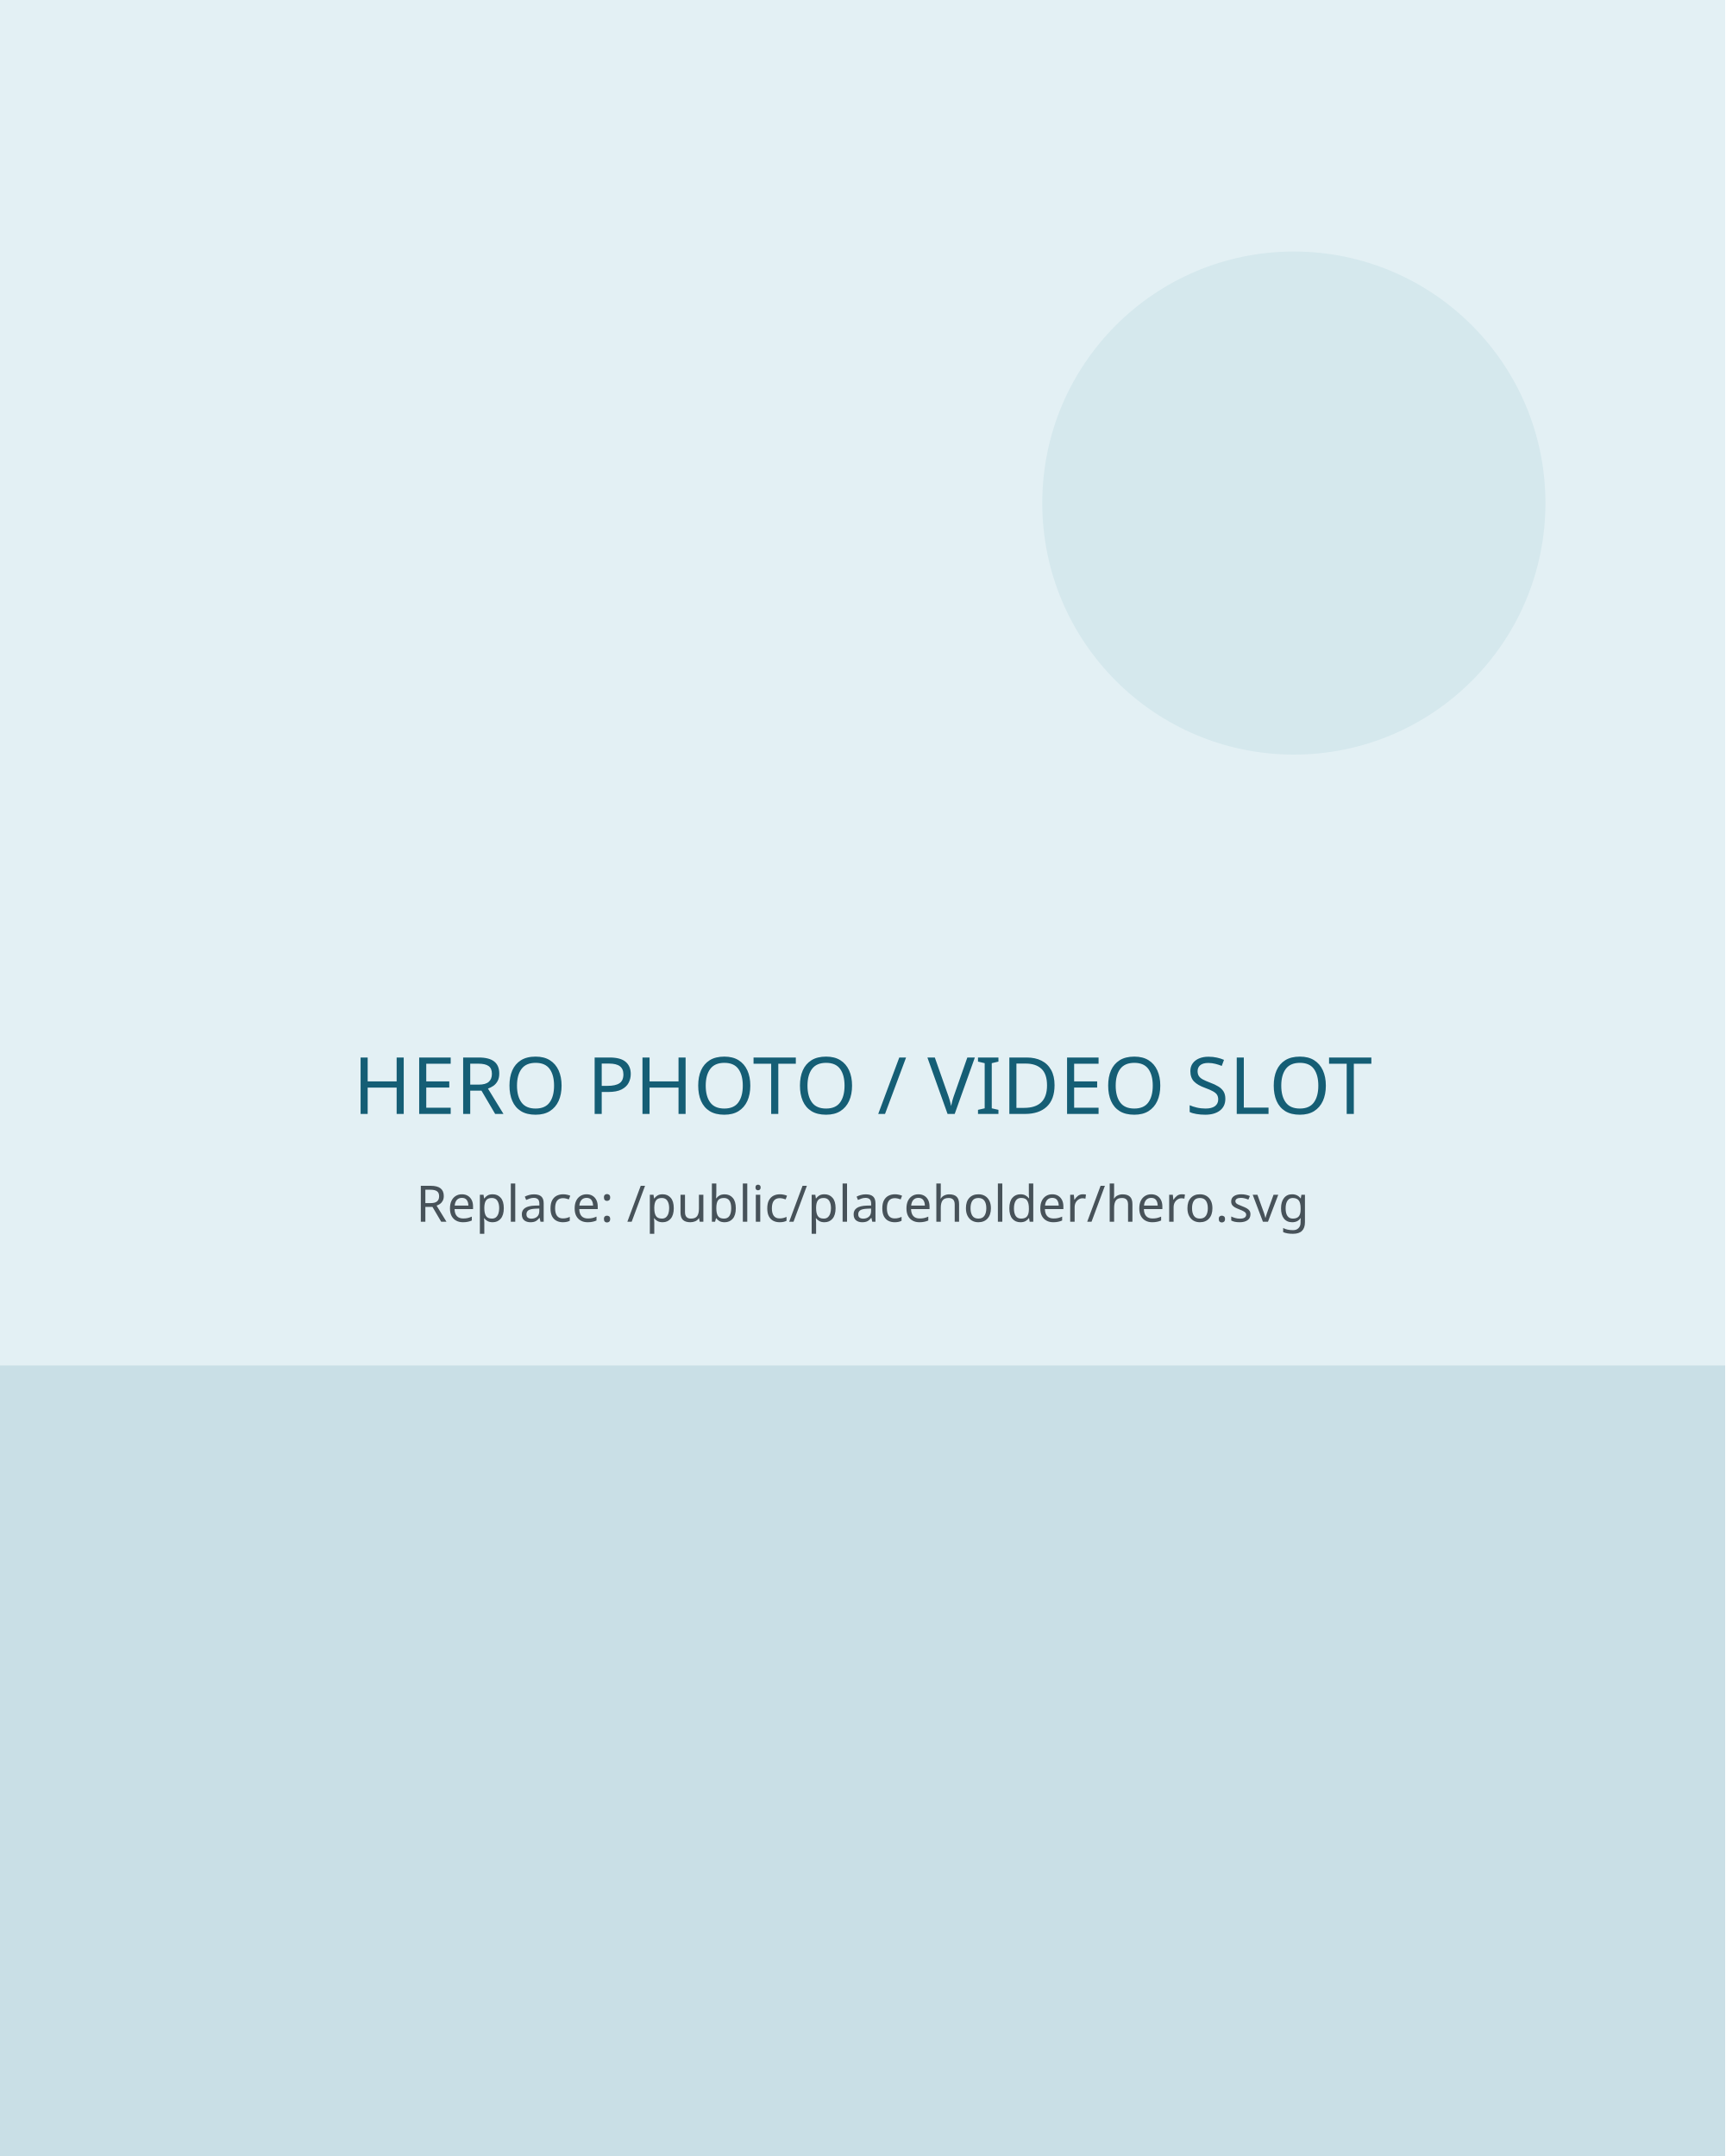
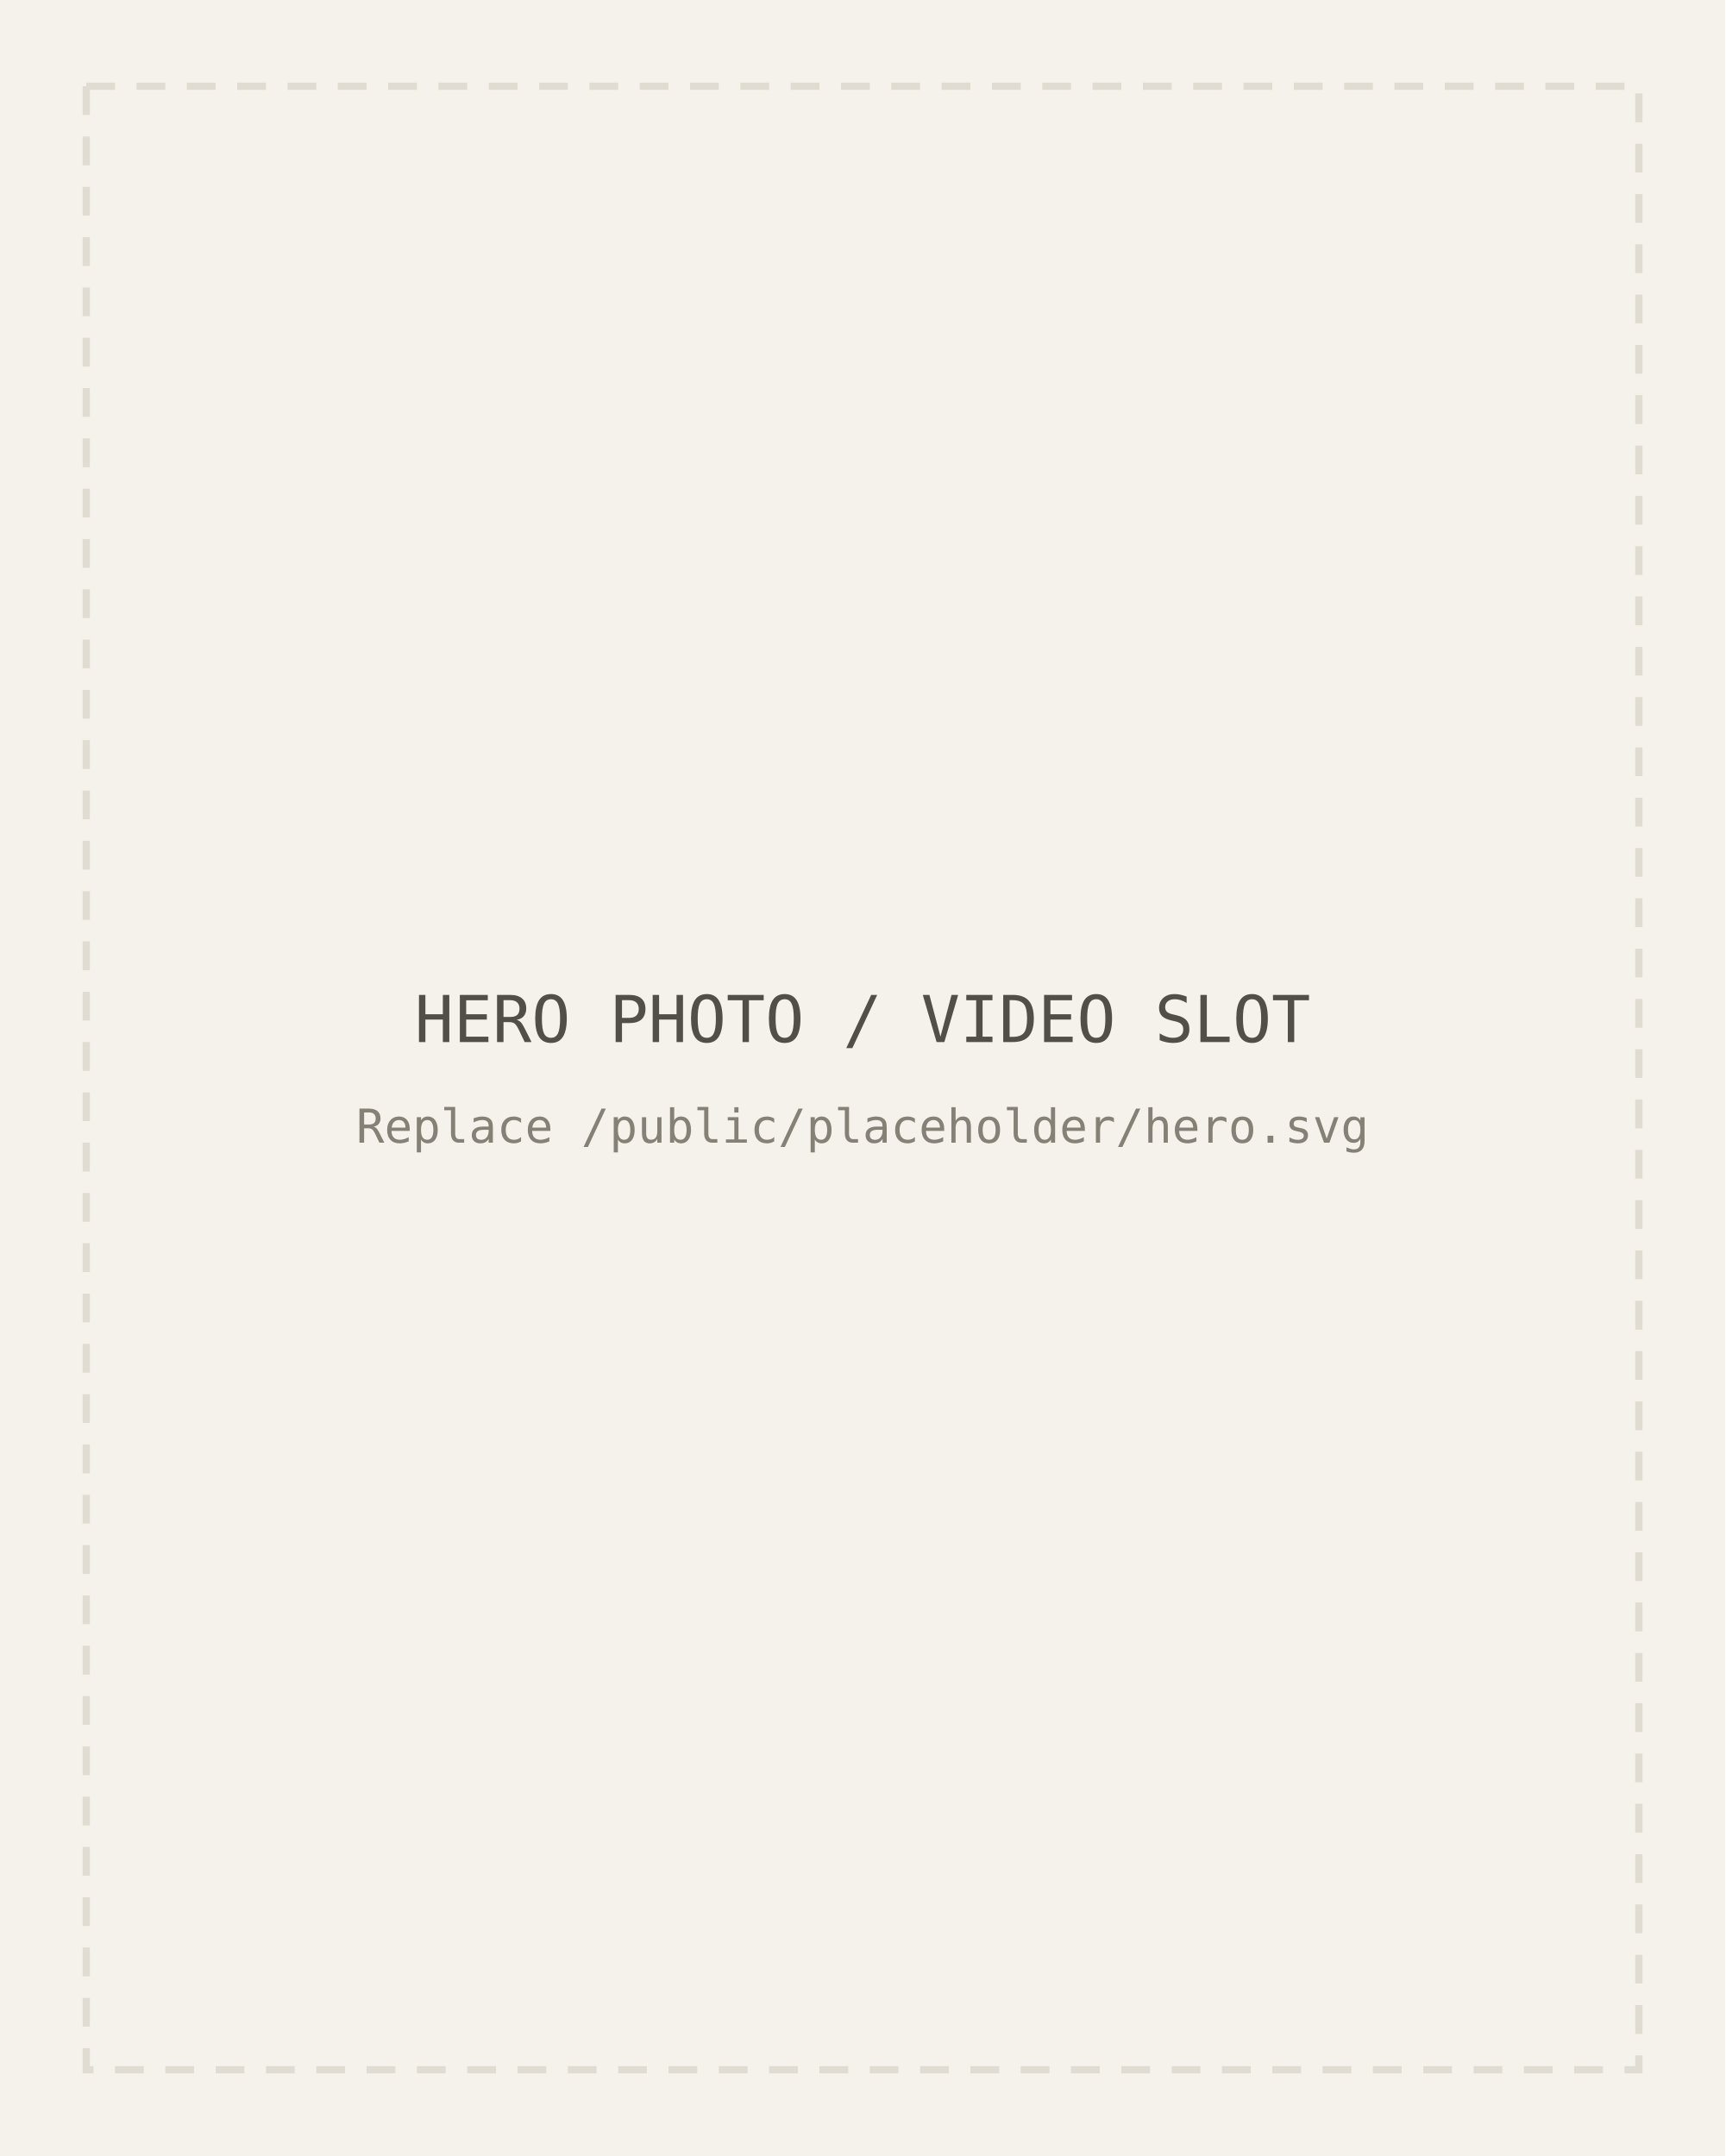
<svg xmlns="http://www.w3.org/2000/svg" viewBox="0 0 480 600">
-   <rect width="480" height="600" fill="#e3f0f4" />
-   <rect x="0" y="380" width="480" height="220" fill="#c9dfe6" />
-   <circle cx="360" cy="140" r="70" fill="#d5e8ed" />
-   <text x="240" y="310" font-family="system-ui" font-size="22" fill="#155e75" text-anchor="middle">HERO PHOTO / VIDEO SLOT</text>
-   <text x="240" y="340" font-family="system-ui" font-size="14" fill="#475259" text-anchor="middle">Replace: /public/placeholder/hero.svg</text>
+   <rect width="480" height="600" fill="#F4F2EB" />
+   <rect x="24" y="24" width="432" height="552" fill="none" stroke="#E0DCD1" stroke-width="2" stroke-dasharray="8 6" />
+   <text x="240" y="290" font-family="monospace" font-size="18" fill="#524F48" text-anchor="middle">HERO PHOTO / VIDEO SLOT</text>
+   <text x="240" y="318" font-family="monospace" font-size="13" fill="#858177" text-anchor="middle">Replace /public/placeholder/hero.svg</text>
</svg>
